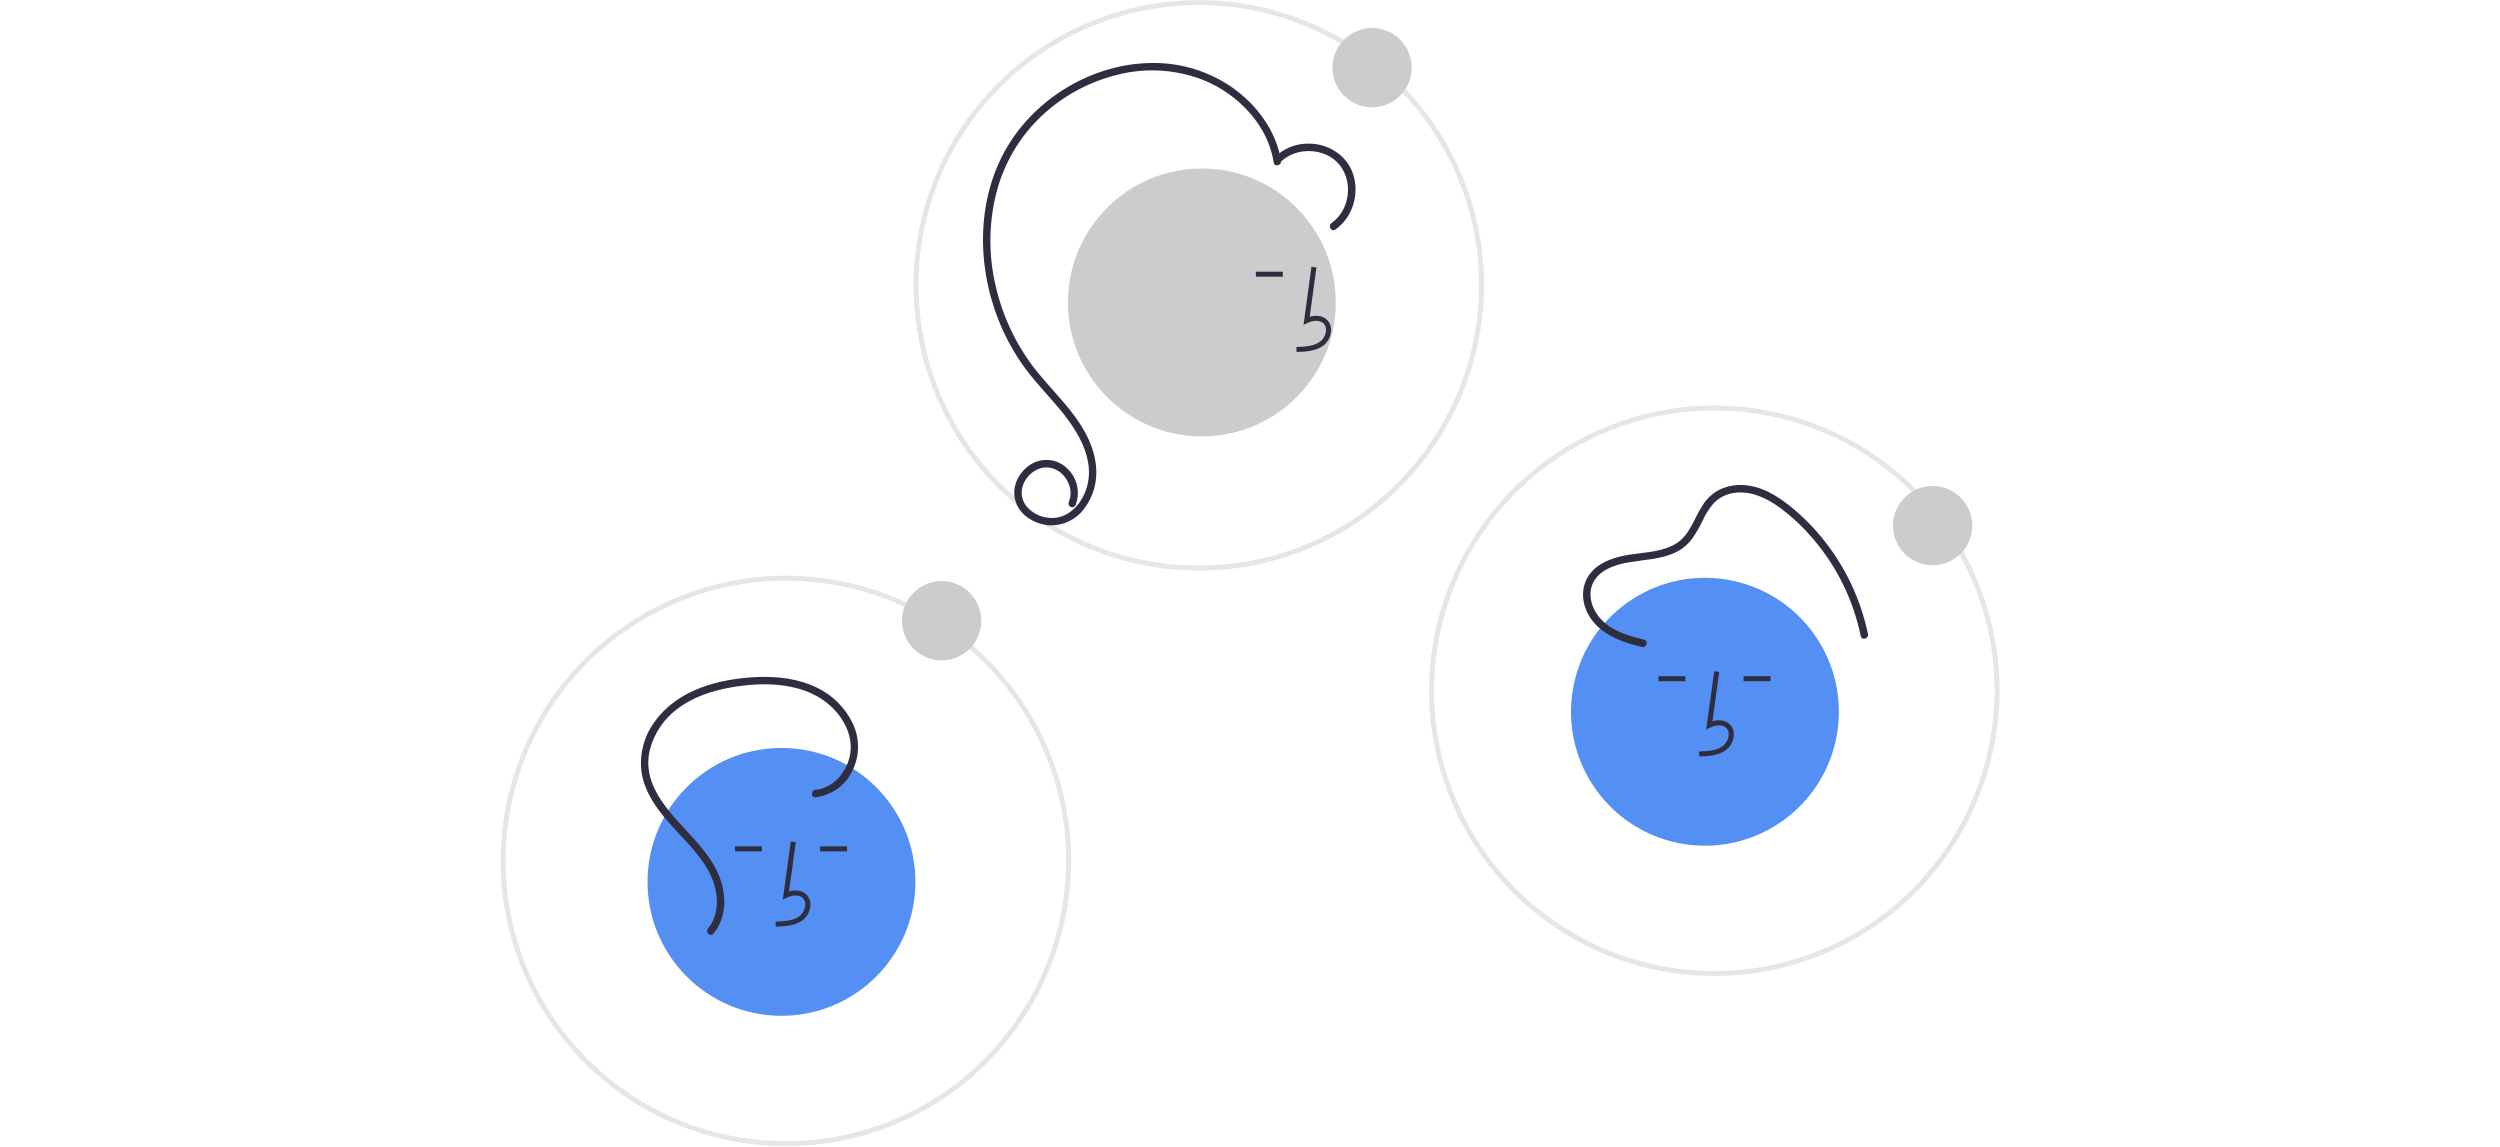
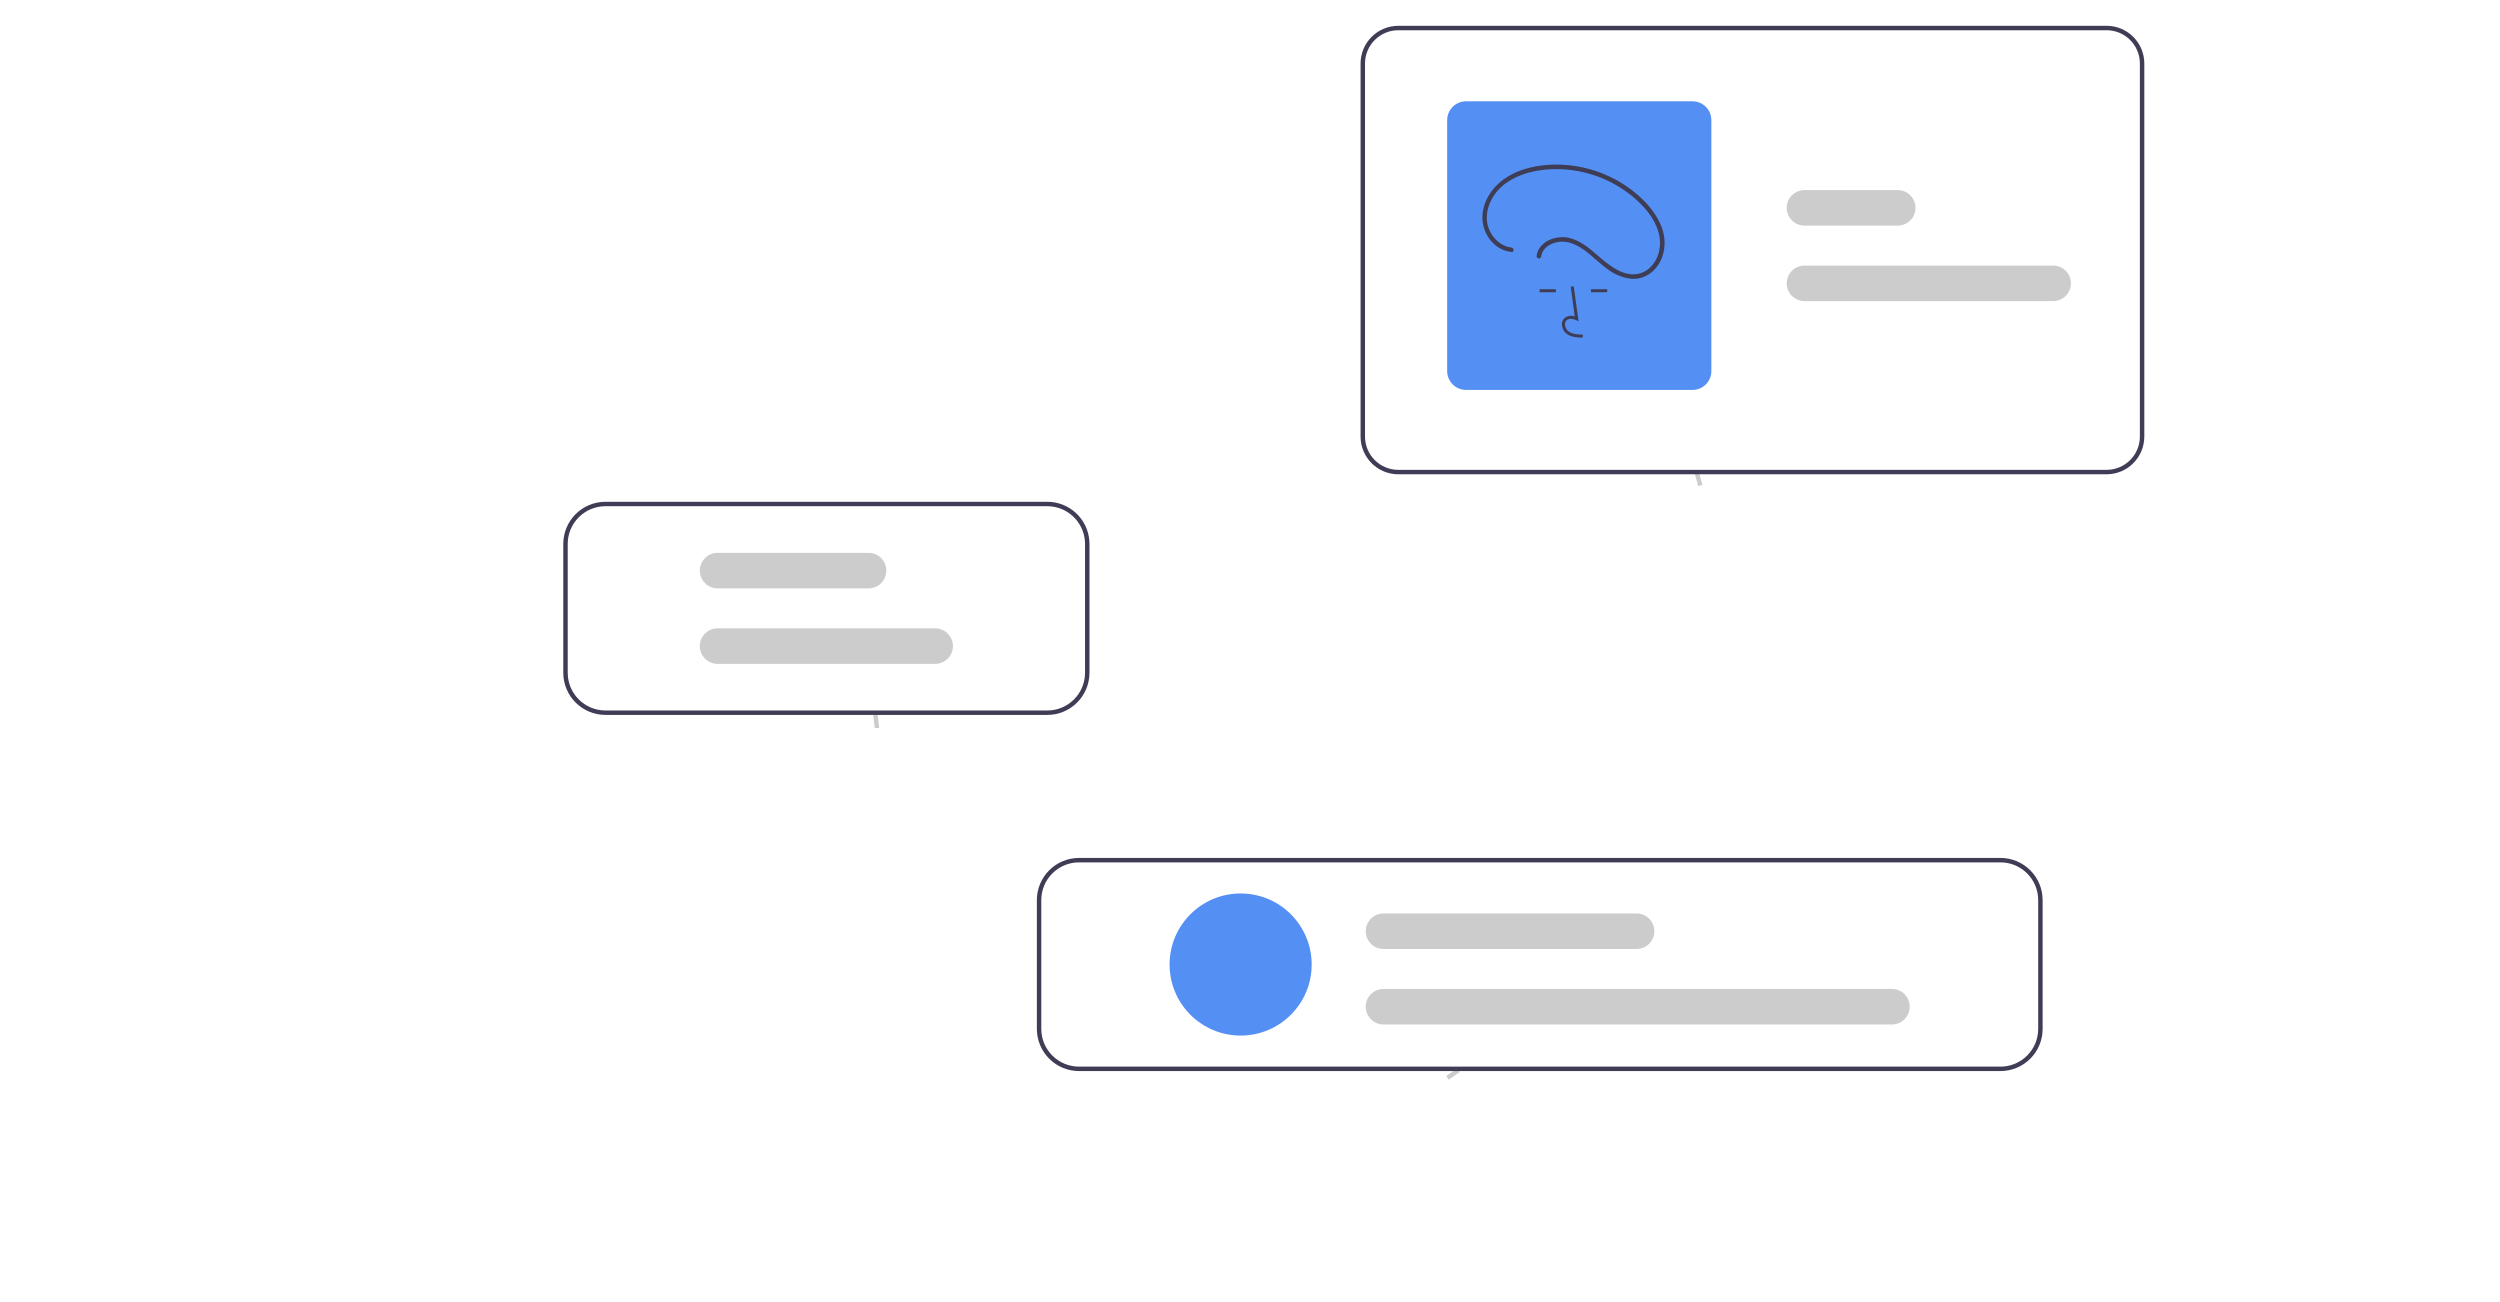
- <svg xmlns="http://www.w3.org/2000/svg" id="acb0935a-a5d3-4db2-8c3a-1d54a68cd318" viewBox="0 0 999 458.04">
+ <svg xmlns="http://www.w3.org/2000/svg" id="b4e3060f-5130-489b-849d-7962070b1d51" viewBox="0 0 1126 585.99">
  <defs>
-     <style>.cls-1{fill:#e6e6e6;}.cls-2{fill:#ccc;}.cls-3{fill:#5490f4;}.cls-4{fill:#2f2e41;}</style>
+     <style>.cls-1{fill:#ccc;}.cls-2{fill:#3f3d56;}.cls-3{fill:#5490f4;}</style>
  </defs>
-   <path class="cls-1" d="M685,390a112.85,112.85,0,0,1-38.52-6.7h0l-.18-.06a113.65,113.65,0,0,1-15.64-7c-1.29-.7-2.59-1.44-3.87-2.21-.88-.52-1.75-1.06-2.62-1.6A114,114,0,1,1,799.05,276h0a114.57,114.57,0,0,1-54.75,97.41c-2,1.19-4,2.33-6.17,3.49-3,1.58-6,3-9.07,4.28l-.56.25c-1.06.43-2.11.84-3.17,1.24-.48.19-1,.38-1.5.56A113.7,113.7,0,0,1,685.09,390Zm-38.17-8.7.16.06a110.78,110.78,0,0,0,12.74,3.77A112.5,112.5,0,0,0,685,388h.11a111.71,111.71,0,0,0,38.06-6.65c.5-.18,1-.36,1.47-.55.84-.31,1.67-.64,2.49-1h0l.63-.26c3.16-1.3,6.34-2.79,9.46-4.43,2.15-1.14,4.14-2.27,6.06-3.44A112.54,112.54,0,0,0,797.05,276h0a112,112,0,1,0-171.83,94.7c.85.53,1.7,1.05,2.57,1.57,1.26.76,2.54,1.49,3.81,2.17a111.07,111.07,0,0,0,15.21,6.86Z" />
-   <path class="cls-1" d="M479,228a112.85,112.85,0,0,1-38.52-6.7h0l-.18-.06a113.65,113.65,0,0,1-15.64-7c-1.29-.7-2.59-1.44-3.87-2.21-.88-.52-1.75-1.06-2.62-1.6A114,114,0,1,1,593.05,114h0a114.57,114.57,0,0,1-54.75,97.41c-2,1.19-4,2.33-6.17,3.49-3,1.58-6,3-9.07,4.28l-.56.25c-1.06.43-2.11.84-3.17,1.24-.48.19-1,.38-1.5.56A113.7,113.7,0,0,1,479.09,228Zm-38.17-8.7.16.06a110.78,110.78,0,0,0,12.74,3.77A112.5,112.5,0,0,0,479,226h.11a111.71,111.71,0,0,0,38.06-6.65c.5-.18,1-.36,1.47-.55.84-.31,1.67-.64,2.49-1h0l.63-.26c3.16-1.3,6.34-2.79,9.46-4.43,2.15-1.14,4.14-2.27,6.06-3.44A112.54,112.54,0,0,0,591.05,114h0a112,112,0,1,0-171.83,94.7c.85.53,1.7,1,2.57,1.57,1.26.76,2.54,1.49,3.81,2.17a111.07,111.07,0,0,0,15.21,6.86Z" />
-   <path class="cls-1" d="M314,458a112.85,112.85,0,0,1-38.52-6.7h0l-.18-.06a113.65,113.65,0,0,1-15.64-7c-1.29-.7-2.59-1.44-3.87-2.21-.88-.52-1.75-1.06-2.62-1.6A114,114,0,1,1,428.05,344h0a114.57,114.57,0,0,1-54.75,97.41c-2,1.19-4,2.33-6.17,3.49-3,1.58-6,3-9.07,4.28l-.56.25c-1.06.43-2.11.84-3.17,1.24-.48.19-1,.38-1.5.56A113.7,113.7,0,0,1,314.09,458Zm-38.17-8.7.16.06a110.78,110.78,0,0,0,12.74,3.77A112.5,112.5,0,0,0,314,456h.11a111.71,111.71,0,0,0,38.06-6.65c.5-.18,1-.36,1.47-.55.84-.31,1.67-.64,2.49-1h0l.63-.26c3.16-1.3,6.34-2.79,9.46-4.43,2.15-1.14,4.14-2.27,6.06-3.44A112.54,112.54,0,0,0,426.05,344h0a112,112,0,1,0-171.83,94.7c.85.53,1.7,1.05,2.57,1.57,1.26.76,2.54,1.49,3.81,2.17A111.07,111.07,0,0,0,275.81,449.34Z" />
-   <circle class="cls-2" cx="376.28" cy="248.04" r="15.84" />
-   <circle class="cls-2" cx="548.28" cy="27.04" r="15.84" />
-   <circle class="cls-2" cx="772.28" cy="210.04" r="15.84" />
-   <circle class="cls-3" cx="681.27" cy="284.4" r="53.52" transform="translate(291.41 911.32) rotate(-80.78)" />
-   <path class="cls-4" d="M657,255.59c-6.25-1.48-13-3.46-17.45-8.38-3.79-4.18-5.57-10.64-2.21-15.61,3.07-4.53,9.12-6.19,14.22-7,5.92-1,12-1.14,17.56-3.66a18.07,18.07,0,0,0,6.93-5.5,46.92,46.92,0,0,0,4.39-7.54,27.31,27.31,0,0,1,4.6-7.07,14,14,0,0,1,7.9-3.86c6.7-1,13.07,2.08,18.34,5.93A80.07,80.07,0,0,1,725.08,216a86.6,86.6,0,0,1,18.47,38.15c.39,1.89,3.28,1.09,2.89-.8a89.45,89.45,0,0,0-16.86-36.52,87.35,87.35,0,0,0-14.11-14.46c-5.44-4.37-11.71-8.19-18.86-8.55a19.36,19.36,0,0,0-9.59,1.9,17.45,17.45,0,0,0-6.68,6.22c-3.37,5.11-5,11.72-10.43,15.17s-12.4,3.54-18.65,4.51c-5.55.87-11.73,2.7-15.5,7.16-4.15,4.93-4,11.66-.89,17.1,3.45,6,9.86,9.35,16.3,11.31,1.66.51,3.34.93,5,1.33,1.88.44,2.68-2.45.8-2.89Z" />
-   <path class="cls-4" d="M679,302.27l-.05-2c3.72-.1,7-.33,9.46-2.13a6.16,6.16,0,0,0,2.38-4.53,3.54,3.54,0,0,0-1.15-2.9c-1.64-1.38-4.27-.93-6.19,0l-1.65.76L685,268.23l2,.27-2.7,19.72c2.61-.76,5-.43,6.68,1a5.44,5.44,0,0,1,1.86,4.49,8.12,8.12,0,0,1-3.2,6.07C686.4,302.07,682.29,302.18,679,302.27Z" />
-   <rect class="cls-4" x="696.73" y="270.2" width="10.77" height="2" />
-   <rect class="cls-4" x="662.73" y="270.2" width="10.77" height="2" />
-   <circle class="cls-3" cx="312.27" cy="352.4" r="53.52" />
-   <path class="cls-4" d="M310,370.27l-.05-2c3.72-.1,7-.33,9.46-2.13a6.16,6.16,0,0,0,2.38-4.53,3.54,3.54,0,0,0-1.15-2.9c-1.64-1.38-4.27-.93-6.19,0l-1.65.76L316,336.23l2,.27-2.7,19.72c2.61-.76,5-.43,6.68,1a5.44,5.44,0,0,1,1.86,4.49,8.12,8.12,0,0,1-3.2,6.07C317.4,370.07,313.29,370.18,310,370.27Z" />
-   <rect class="cls-4" x="327.73" y="338.2" width="10.77" height="2" />
-   <rect class="cls-4" x="293.73" y="338.2" width="10.77" height="2" />
-   <circle class="cls-2" cx="480.26" cy="120.86" r="53.52" />
-   <path class="cls-4" d="M518.09,140.65l-.05-2c3.72-.1,7-.34,9.46-2.14a6.16,6.16,0,0,0,2.38-4.53,3.51,3.51,0,0,0-1.15-2.89c-1.64-1.38-4.27-.94-6.19-.06l-1.65.76,3.17-23.19,2,.27-2.7,19.73c2.61-.77,5-.44,6.68,1a5.46,5.46,0,0,1,1.86,4.49,8.16,8.16,0,0,1-3.2,6.08C525.51,140.44,521.4,140.56,518.09,140.65Z" />
-   <rect class="cls-4" x="501.84" y="108.57" width="10.77" height="2" />
-   <path class="cls-4" d="M511.9,64.18c-2-11.91-9.55-22.16-19.26-29.07a55.07,55.07,0,0,0-32.52-9.94c-22.49.24-44.48,12.84-56.54,31.75C390.22,77.86,390,105.21,399,127.85a87.55,87.55,0,0,0,8.74,16.62c3.87,5.74,8.57,10.81,13.14,16,8.51,9.67,18.27,23.11,12.57,36.61-2.11,5-6.56,9.51-12.21,9.87-4.78.3-10.07-2-12.19-6.48-2.37-5,.91-11,5.76-13,5.09-2.16,10.38,1,12.26,5.92a9.47,9.47,0,0,1,.09,7.06,1.55,1.55,0,0,0,.54,2.05,1.5,1.5,0,0,0,2.05-.53,13.42,13.42,0,0,0-3.36-14.85,11.86,11.86,0,0,0-15.31-1c-4.76,3.47-7.27,9.69-4.86,15.3,2.08,4.86,7.13,7.79,12.23,8.41a16.35,16.35,0,0,0,14.75-6.53,23.92,23.92,0,0,0,4.75-17.27C436.26,170.7,424,160.2,414.79,149a84.88,84.88,0,0,1-16.87-34.53,78.27,78.27,0,0,1,.32-37.78A64.2,64.2,0,0,1,416.58,46a67.89,67.89,0,0,1,30.24-16.2,56.15,56.15,0,0,1,33.69,2.05c11.28,4.47,21.28,13.32,26.05,24.58A38.43,38.43,0,0,1,509,65c.32,1.9,3.21,1.1,2.89-.8Z" />
-   <path class="cls-4" d="M511.83,64.64c5-4.83,13.18-5.53,19.21-2.26,6.25,3.38,8.75,10.67,7.15,17.4a15.75,15.75,0,0,1-6.11,9.37c-1.58,1.09-.08,3.69,1.51,2.59,6.76-4.7,9.6-13.76,7.29-21.6-2.4-8.18-10.39-13.07-18.74-12.74a18.88,18.88,0,0,0-12.43,5.11C508.32,63.86,510.44,66,511.83,64.64Z" />
-   <path class="cls-4" d="M325.89,318.59A18.72,18.72,0,0,0,340.62,308a21.66,21.66,0,0,0,.08-19.06,30.52,30.52,0,0,0-14.39-14.21c-7.29-3.53-15.53-4.51-23.56-4.19-15.12.61-31.78,4.86-41.07,17.75a27.83,27.83,0,0,0-5.3,20.42c1.18,7.59,5.8,14.17,10.74,19.83,5.17,5.94,11.14,11.3,15.22,18.1,3.54,5.89,5.44,13.3,3.08,20a14.69,14.69,0,0,1-2.48,4.35c-1.22,1.47.89,3.61,2.12,2.12,4.26-5.14,5.12-11.92,3.78-18.31-1.48-7-5.73-13-10.39-18.29-9.05-10.34-22.54-21.63-18.73-37.08a29.72,29.72,0,0,1,11.5-16.57c6-4.39,13.24-6.8,20.54-8.11,14-2.51,30.9-2.25,41.46,8.64,4.39,4.52,7.4,10.85,6.6,17.27-.73,5.78-4.43,11.46-9.83,13.87a12.94,12.94,0,0,1-4.1,1.07c-1.9.18-1.92,3.18,0,3Z" />
+   <path class="cls-1" d="M652.49,486.28l-1.12-1.66q2.49-1.67,4.92-3.39l1.16,1.64C655.81,484,654.15,485.16,652.49,486.28Z" />
+   <path class="cls-1" d="M764.88,218.93q-.84-2.9-1.62-5.8l1.93-.52c.52,1.93,1,3.85,1.61,5.76Z" />
+   <path class="cls-1" d="M394,328q-.33-3-.72-5.93l2-.26c.26,2,.51,4,.73,6Z" />
+   <path class="cls-2" d="M948.8,11.62h-319a17,17,0,0,0-17,17v168a17,17,0,0,0,17,17h319a17,17,0,0,0,17-17v-168A17,17,0,0,0,948.8,11.62Zm15,185a15,15,0,0,1-15,15h-319a15,15,0,0,1-15-15v-168a15,15,0,0,1,15-15h319a15,15,0,0,1,15,15Z" />
+   <path class="cls-1" d="M924.74,135.62h-112a8,8,0,0,1,0-16h112a8,8,0,0,1,0,16Z" />
+   <path class="cls-1" d="M854.74,101.62h-42a8,8,0,0,1,0-16h42a8,8,0,0,1,0,16Z" />
+   <path class="cls-3" d="M762.3,175.62h-102a8.51,8.51,0,0,1-8.5-8.5v-113a8.52,8.52,0,0,1,8.5-8.5h102a8.51,8.51,0,0,1,8.5,8.5v113A8.49,8.49,0,0,1,762.3,175.62Z" />
+   <path class="cls-2" d="M712.85,152.09c-2.25-.07-5.05-.14-7.21-1.72a5.52,5.52,0,0,1-2.17-4.13,3.75,3.75,0,0,1,1.26-3.06,4.8,4.8,0,0,1,4.54-.65l-1.83-13.42,1.35-.18L711,144.7l-1.13-.51c-1.31-.6-3.1-.91-4.21,0a2.41,2.41,0,0,0-.78,2,4.12,4.12,0,0,0,1.62,3.08c1.67,1.23,3.9,1.39,6.43,1.46Z" />
+   <rect class="cls-2" x="693.45" y="130.27" width="7.33" height="1.36" />
+   <rect class="cls-2" x="716.57" y="130.27" width="7.33" height="1.36" />
+   <path class="cls-2" d="M680.72,111.48c-5.9-.67-10.47-6.32-11-12.06-.59-6.82,3.38-13.31,8.83-17.13,5.7-4,12.81-5.68,19.68-6.05a54.06,54.06,0,0,1,37,12.19c5.15,4.27,10,9.72,11.78,16.3,1.59,5.72.3,12.19-4.3,16.2a10.91,10.91,0,0,1-8.34,2.57c-3.56-.37-6.86-2.25-9.7-4.32-5.55-4-10.1-9.64-16.85-11.75-4.95-1.54-11.37-.18-14.4,4.29a8.25,8.25,0,0,0-1.3,3.42,1,1,0,0,0,.71,1.25,1,1,0,0,0,1.26-.71c.79-5.64,7.73-7.74,12.59-6.46,7.1,1.88,11.86,8.21,17.68,12.23a21.37,21.37,0,0,0,10.29,4.11,12.72,12.72,0,0,0,9-2.76c5-3.92,6.88-10.68,5.78-16.76-1.28-7-6-13.07-11.21-17.74a56.09,56.09,0,0,0-38.33-14.16c-7.19.16-14.7,1.65-20.89,5.45-6,3.69-10.66,9.86-11.27,17-.53,6.31,2.85,12.91,8.67,15.68a13.45,13.45,0,0,0,4.35,1.22c1.3.15,1.29-1.89,0-2Z" />
+   <path class="cls-2" d="M901,386.41H486a19,19,0,0,0-19,19v58a19,19,0,0,0,19,19H901a19,19,0,0,0,19-19v-58A19,19,0,0,0,901,386.41Zm17,77a17,17,0,0,1-17,17H486a17,17,0,0,1-17-17v-58a17,17,0,0,1,17-17H901a17,17,0,0,1,17,17Z" />
+   <path class="cls-3" d="M558.78,402.42a32,32,0,1,0,32,32A32,32,0,0,0,558.78,402.42Z" />
+   <path class="cls-1" d="M852.12,461.42h-229a8,8,0,0,1,0-16h229a8,8,0,0,1,0,16Z" />
+   <path class="cls-1" d="M737.12,427.42h-114a8,8,0,0,1,0-16h114a8,8,0,0,1,0,16Z" />
+   <path class="cls-2" d="M490.65,243.66A19,19,0,0,0,471.7,226h-199a19,19,0,0,0-19,19v58a19,19,0,0,0,19,19h199a19,19,0,0,0,19-19V245C490.7,244.54,490.68,244.1,490.65,243.66ZM488.7,303a17,17,0,0,1-17,17h-199a17,17,0,0,1-17-17V245a17,17,0,0,1,17-17h199a17,17,0,0,1,16.94,15.68q.06.65.06,1.32Z" />
+   <path class="cls-1" d="M421.2,299h-98a8,8,0,0,1,0-16h98a8,8,0,1,1,0,16Z" />
+   <path class="cls-1" d="M391.2,265h-68a8,8,0,1,1,0-16h68a8,8,0,0,1,0,16Z" />
</svg>
